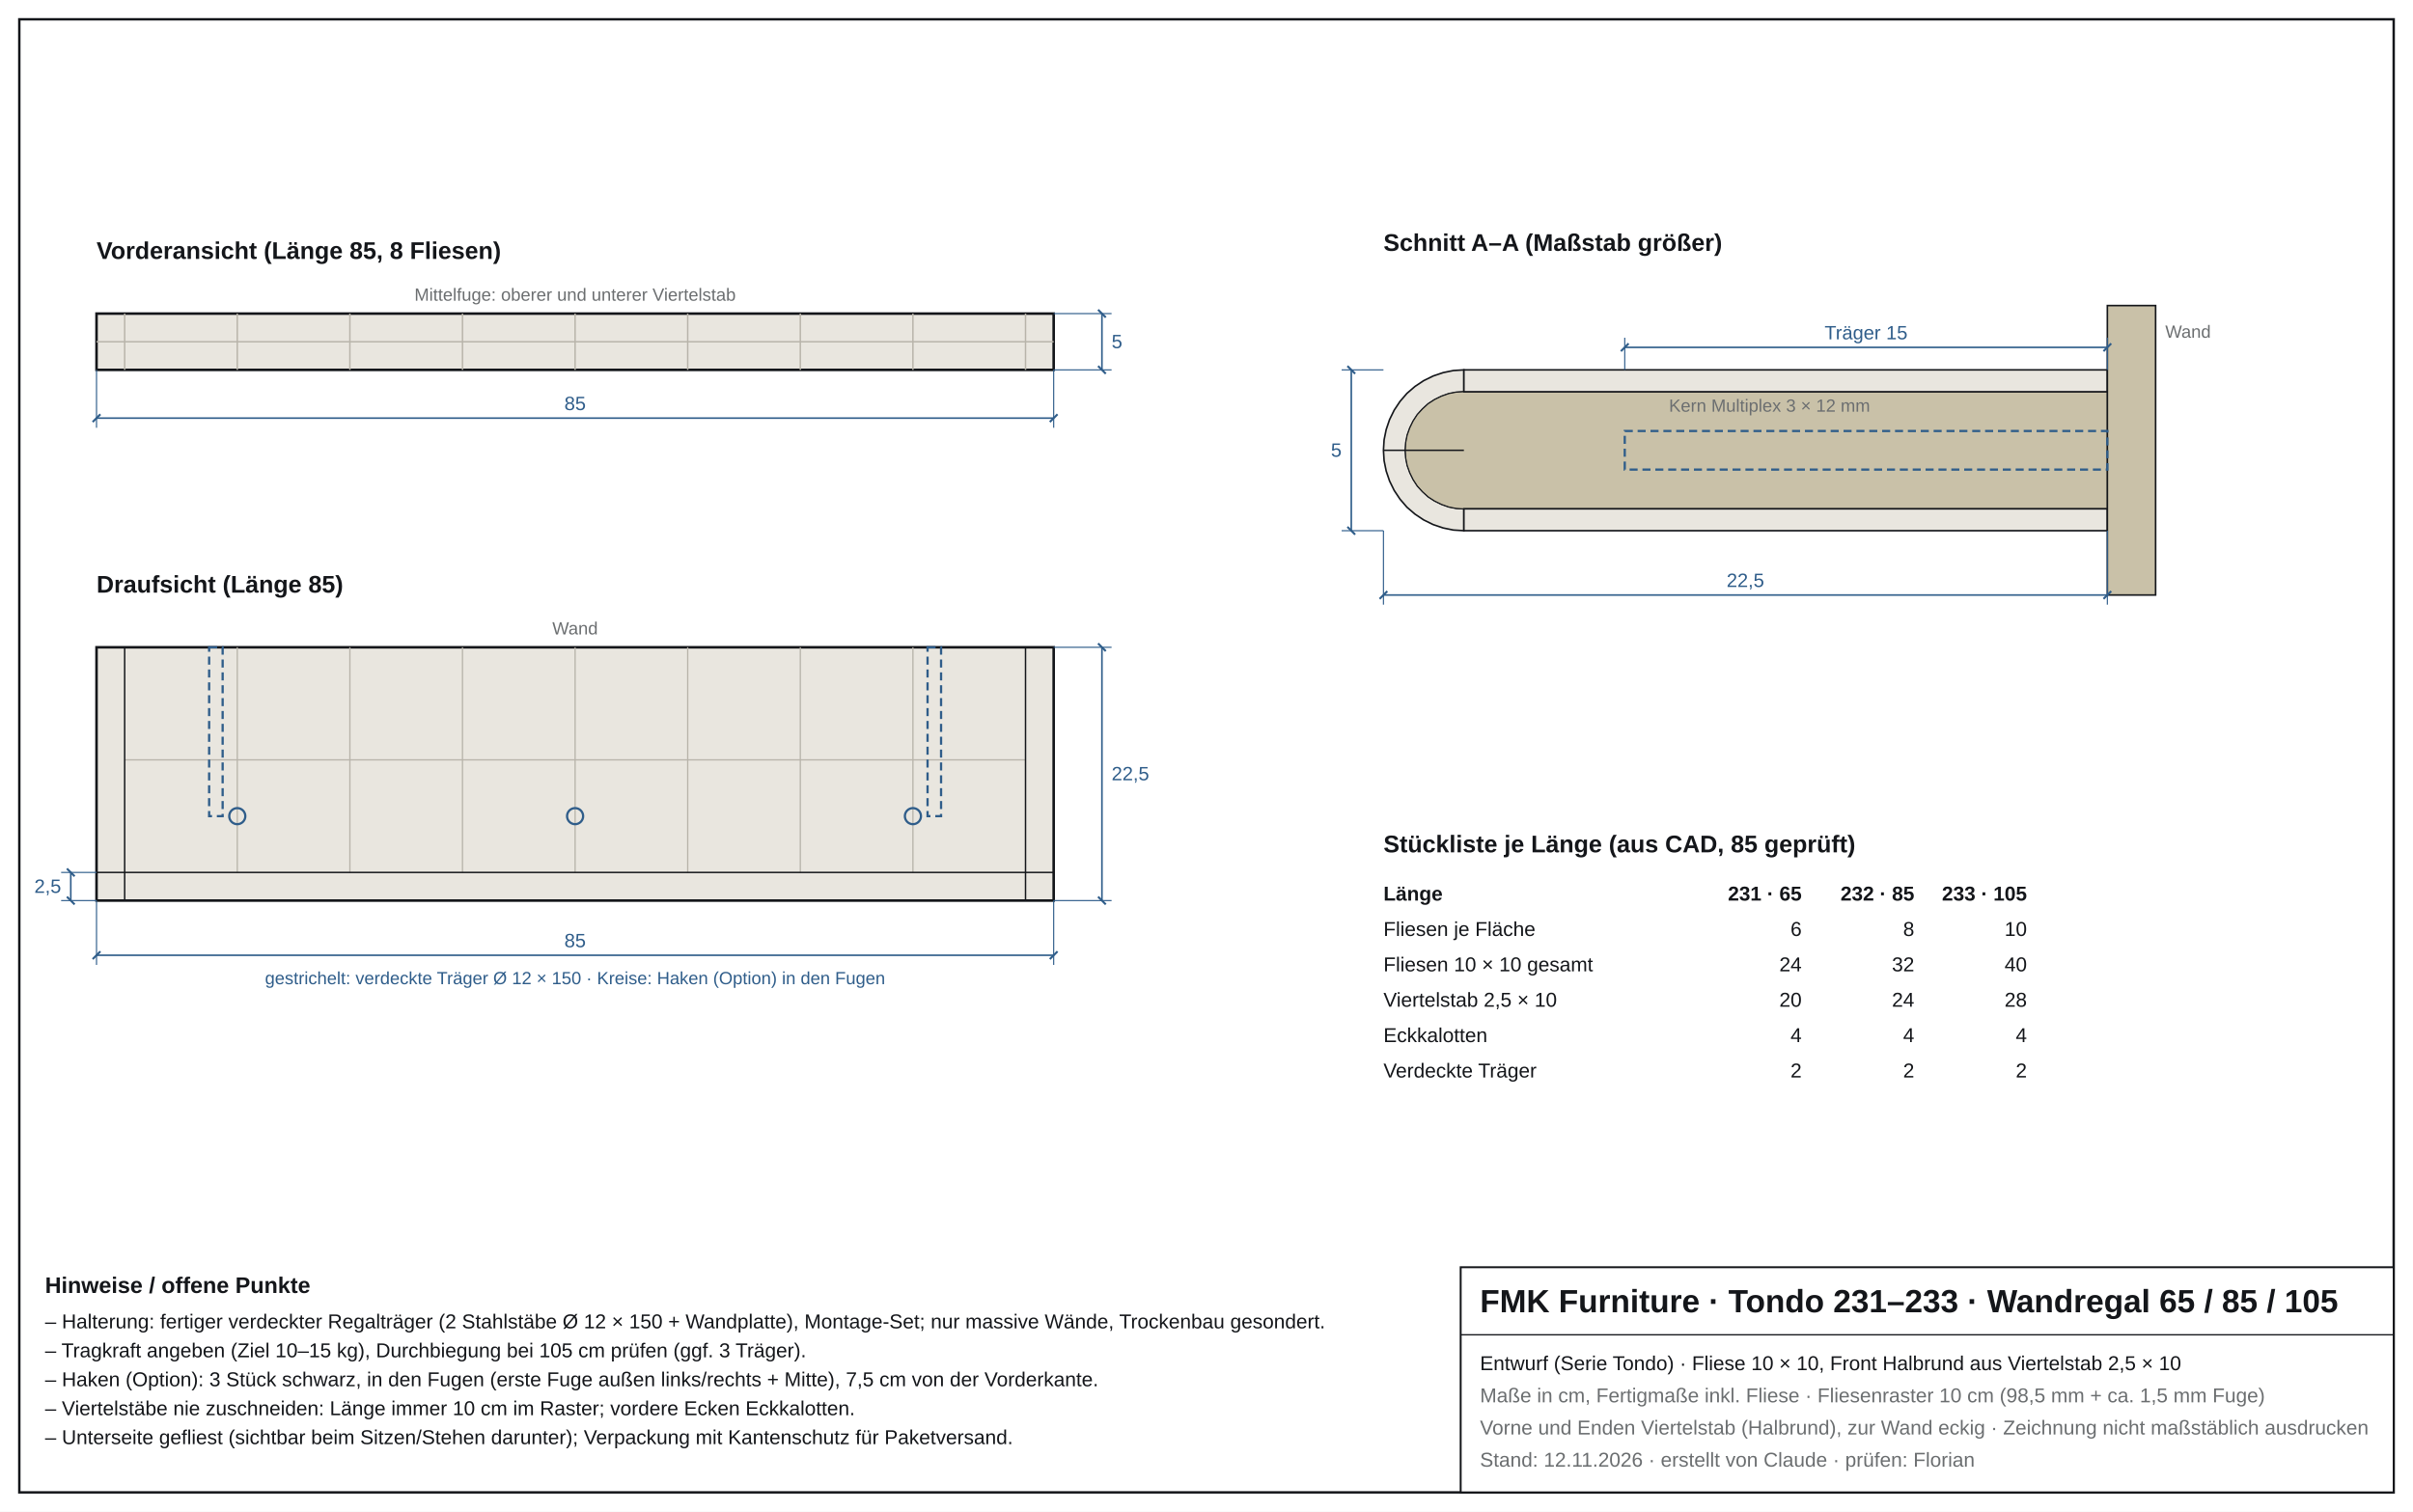
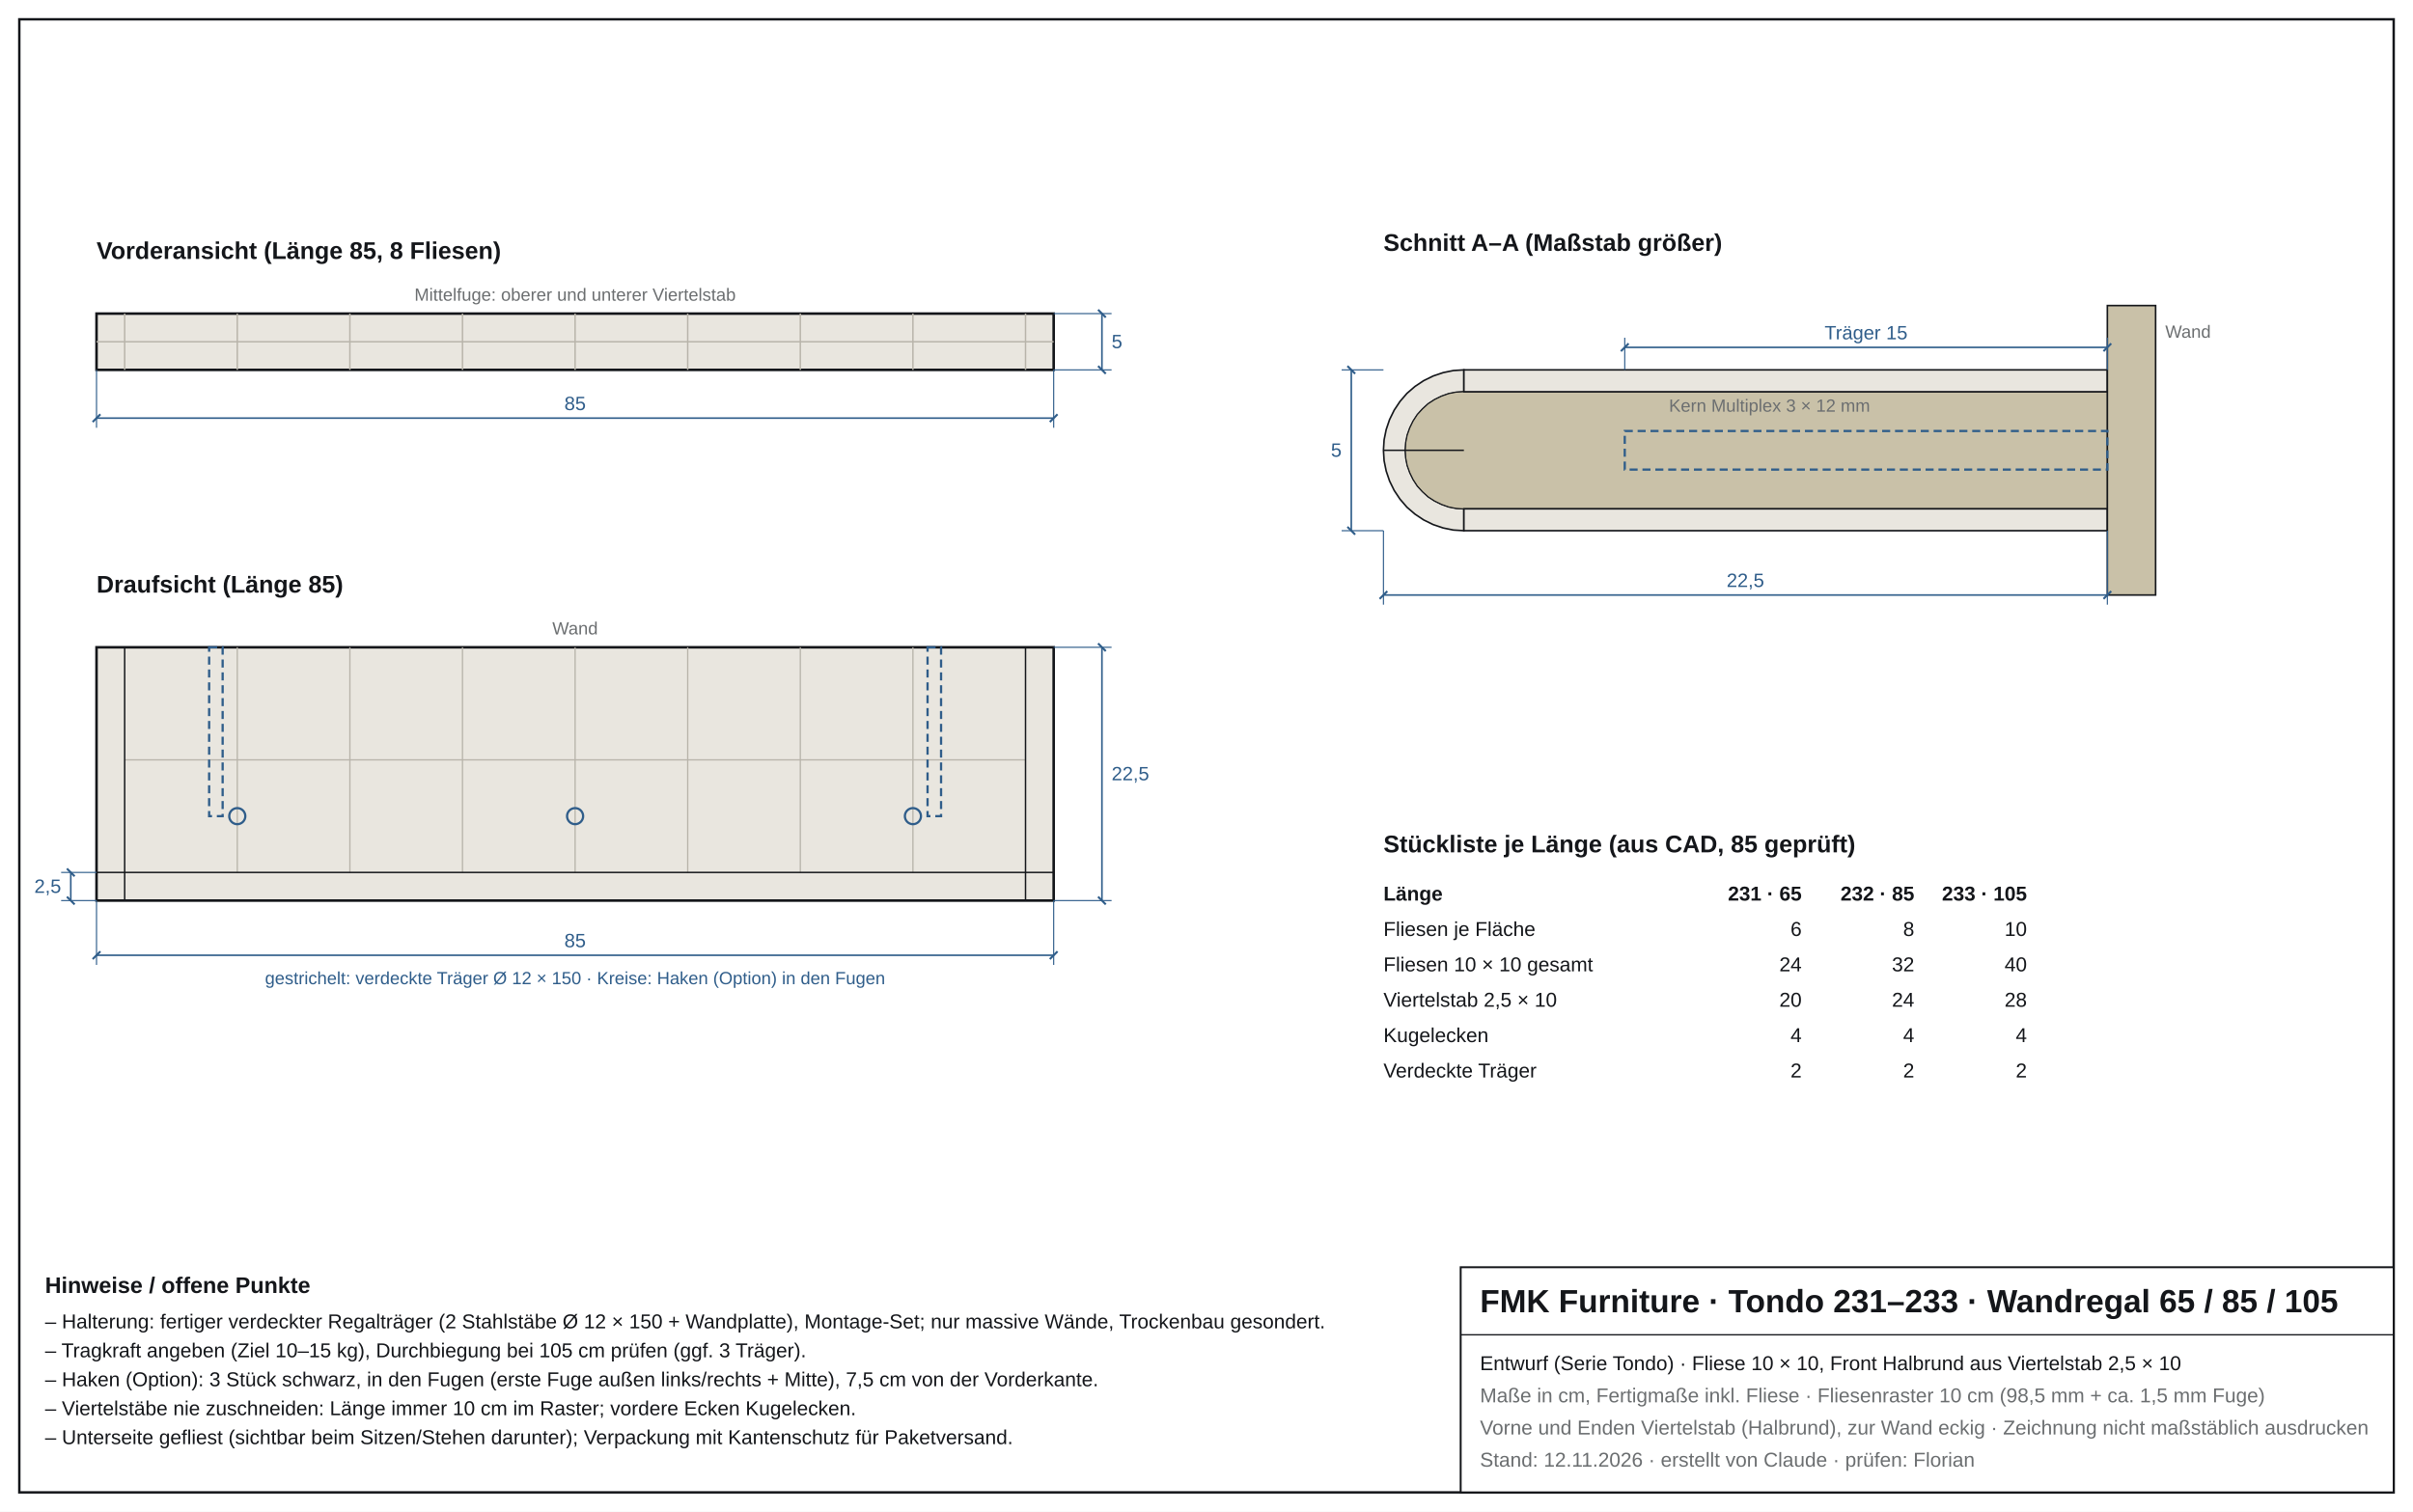
<svg xmlns="http://www.w3.org/2000/svg" viewBox="0 0 1500 940" width="1500" height="940" font-family="Arial, Helvetica, sans-serif">
  <defs>
    <marker id="tick" viewBox="0 0 10 10" refX="5" refY="5" markerWidth="8" markerHeight="8" orient="auto">
      <path d="M2 8 L8 2" stroke="#2F5D8A" stroke-width="1.6" />
    </marker>
    <pattern id="hatch" width="8" height="8" patternUnits="userSpaceOnUse" patternTransform="rotate(45)">
      <line x1="0" y1="0" x2="0" y2="8" stroke="#C9C1A8" stroke-width="2" />
    </pattern>
  </defs>
  <rect x="0" y="0" width="100%" height="100%" fill="#FFFFFF" />
  <rect x="12" y="12" width="1476" height="916" fill="none" stroke="#14161A" stroke-width="1.5" />
  <rect x="60.0" y="195.0" width="595.0" height="35.0" fill="#E9E6DF" stroke="#14161A" stroke-width="1.6" />
  <line x1="77.5" y1="230.0" x2="77.5" y2="195.0" stroke="#B8B4AA" stroke-width="0.9" />
  <line x1="147.5" y1="230.0" x2="147.5" y2="195.0" stroke="#B8B4AA" stroke-width="0.9" />
  <line x1="217.5" y1="230.0" x2="217.5" y2="195.0" stroke="#B8B4AA" stroke-width="0.9" />
  <line x1="287.5" y1="230.0" x2="287.5" y2="195.0" stroke="#B8B4AA" stroke-width="0.9" />
  <line x1="357.5" y1="230.0" x2="357.5" y2="195.0" stroke="#B8B4AA" stroke-width="0.9" />
  <line x1="427.5" y1="230.0" x2="427.5" y2="195.0" stroke="#B8B4AA" stroke-width="0.9" />
  <line x1="497.5" y1="230.0" x2="497.5" y2="195.0" stroke="#B8B4AA" stroke-width="0.9" />
  <line x1="567.5" y1="230.0" x2="567.5" y2="195.0" stroke="#B8B4AA" stroke-width="0.9" />
  <line x1="637.5" y1="230.0" x2="637.5" y2="195.0" stroke="#B8B4AA" stroke-width="0.9" />
  <line x1="60.0" y1="212.5" x2="655.0" y2="212.5" stroke="#B8B4AA" stroke-width="0.9" />
  <text x="60.0" y="161.0" font-size="15" text-anchor="start" font-weight="bold" fill="#14161A">Vorderansicht (Länge 85, 8 Fliesen)</text>
  <line x1="60.0" y1="230.0" x2="60.0" y2="266.0" stroke="#2F5D8A" stroke-width="0.7" />
  <line x1="655.0" y1="230.0" x2="655.0" y2="266.0" stroke="#2F5D8A" stroke-width="0.7" />
  <line x1="60.0" y1="260.0" x2="655.0" y2="260.0" stroke="#2F5D8A" stroke-width="1" marker-start="url(#tick)" marker-end="url(#tick)" />
  <text x="357.5" y="255.0" font-size="12" text-anchor="middle" font-weight="normal" fill="#2F5D8A">85</text>
  <line x1="655.0" y1="230.0" x2="691.0" y2="230.0" stroke="#2F5D8A" stroke-width="0.7" />
  <line x1="655.0" y1="195.0" x2="691.0" y2="195.0" stroke="#2F5D8A" stroke-width="0.7" />
  <line x1="685.0" y1="230.0" x2="685.0" y2="195.0" stroke="#2F5D8A" stroke-width="1" marker-start="url(#tick)" marker-end="url(#tick)" />
  <text x="691.0" y="216.5" font-size="12" text-anchor="start" font-weight="normal" fill="#2F5D8A">5</text>
  <text x="357.5" y="187.0" font-size="11" text-anchor="middle" font-weight="normal" fill="#6B6E70">Mittelfuge: oberer und unterer Viertelstab</text>
  <rect x="60.0" y="402.5" width="595.0" height="157.5" fill="#E9E6DF" stroke="#14161A" stroke-width="1.6" />
  <line x1="147.5" y1="542.5" x2="147.5" y2="402.5" stroke="#B8B4AA" stroke-width="0.8" />
  <line x1="217.5" y1="542.5" x2="217.5" y2="402.5" stroke="#B8B4AA" stroke-width="0.8" />
  <line x1="287.5" y1="542.5" x2="287.5" y2="402.5" stroke="#B8B4AA" stroke-width="0.8" />
  <line x1="357.5" y1="542.5" x2="357.5" y2="402.5" stroke="#B8B4AA" stroke-width="0.8" />
  <line x1="427.5" y1="542.5" x2="427.5" y2="402.5" stroke="#B8B4AA" stroke-width="0.8" />
  <line x1="497.5" y1="542.5" x2="497.5" y2="402.5" stroke="#B8B4AA" stroke-width="0.8" />
  <line x1="567.5" y1="542.5" x2="567.5" y2="402.5" stroke="#B8B4AA" stroke-width="0.8" />
  <line x1="77.5" y1="472.5" x2="637.5" y2="472.5" stroke="#B8B4AA" stroke-width="0.8" />
  <line x1="77.5" y1="560.0" x2="77.5" y2="402.5" stroke="#14161A" stroke-width="0.9" />
  <line x1="637.5" y1="560.0" x2="637.5" y2="402.5" stroke="#14161A" stroke-width="0.9" />
  <line x1="60.0" y1="542.5" x2="655.0" y2="542.5" stroke="#14161A" stroke-width="0.9" />
  <rect x="130.0" y="402.5" width="8.4" height="105.0" fill="none" stroke="#2F5D8A" stroke-width="1.4" stroke-dasharray="5 3" />
  <rect x="576.6" y="402.5" width="8.4" height="105.0" fill="none" stroke="#2F5D8A" stroke-width="1.4" stroke-dasharray="5 3" />
  <circle cx="147.5" cy="507.5" r="5" fill="none" stroke="#2F5D8A" stroke-width="1.4" />
  <circle cx="357.5" cy="507.5" r="5" fill="none" stroke="#2F5D8A" stroke-width="1.4" />
  <circle cx="567.5" cy="507.5" r="5" fill="none" stroke="#2F5D8A" stroke-width="1.4" />
  <text x="60.0" y="368.5" font-size="15" text-anchor="start" font-weight="bold" fill="#14161A">Draufsicht (Länge 85)</text>
  <line x1="60.0" y1="560.0" x2="60.0" y2="600.0" stroke="#2F5D8A" stroke-width="0.7" />
  <line x1="655.0" y1="560.0" x2="655.0" y2="600.0" stroke="#2F5D8A" stroke-width="0.7" />
  <line x1="60.0" y1="594.0" x2="655.0" y2="594.0" stroke="#2F5D8A" stroke-width="1" marker-start="url(#tick)" marker-end="url(#tick)" />
  <text x="357.5" y="589.0" font-size="12" text-anchor="middle" font-weight="normal" fill="#2F5D8A">85</text>
  <line x1="655.0" y1="560.0" x2="691.0" y2="560.0" stroke="#2F5D8A" stroke-width="0.7" />
  <line x1="655.0" y1="402.5" x2="691.0" y2="402.5" stroke="#2F5D8A" stroke-width="0.7" />
  <line x1="685.0" y1="560.0" x2="685.0" y2="402.5" stroke="#2F5D8A" stroke-width="1" marker-start="url(#tick)" marker-end="url(#tick)" />
  <text x="691.0" y="485.2" font-size="12" text-anchor="start" font-weight="normal" fill="#2F5D8A">22,5</text>
  <line x1="60.0" y1="560.0" x2="38.0" y2="560.0" stroke="#2F5D8A" stroke-width="0.7" />
  <line x1="60.0" y1="542.5" x2="38.0" y2="542.5" stroke="#2F5D8A" stroke-width="0.7" />
  <line x1="44.0" y1="560.0" x2="44.0" y2="542.5" stroke="#2F5D8A" stroke-width="1" marker-start="url(#tick)" marker-end="url(#tick)" />
  <text x="38.0" y="555.2" font-size="12" text-anchor="end" font-weight="normal" fill="#2F5D8A">2,5</text>
  <text x="357.5" y="394.5" font-size="11" text-anchor="middle" font-weight="normal" fill="#6B6E70">Wand</text>
  <text x="357.5" y="612.0" font-size="11" text-anchor="middle" font-weight="normal" fill="#2F5D8A">gestrichelt: verdeckte Träger Ø 12 × 150 · Kreise: Haken (Option) in den Fugen</text>
  <polygon points="910.0,230.0 903.5,230.4 897.1,231.7 890.9,233.8 885.0,236.7 879.6,240.3 874.6,244.6 870.3,249.6 866.7,255.0 863.8,260.9 861.7,267.1 860.4,273.5 860.0,280.0 860.4,286.5 861.7,292.9 863.8,299.1 866.7,305.0 870.3,310.4 874.6,315.4 879.6,319.7 885.0,323.3 890.9,326.2 897.1,328.3 903.5,329.6 910.0,330.0 910.0,316.4 905.2,316.1 900.6,315.2 896.1,313.6 891.8,311.5 887.8,308.9 884.3,305.7 881.1,302.2 878.5,298.2 876.4,293.9 874.8,289.4 873.9,284.8 873.6,280.0 873.9,275.2 874.8,270.6 876.4,266.1 878.5,261.8 881.1,257.8 884.3,254.3 887.8,251.1 891.8,248.5 896.1,246.4 900.6,244.8 905.2,243.9 910.0,243.6" fill="#E9E6DF" stroke="#14161A" stroke-width="1" />
  <polygon points="910.0,243.6 905.2,243.9 900.6,244.8 896.1,246.4 891.8,248.5 887.8,251.1 884.3,254.3 881.1,257.8 878.5,261.8 876.4,266.1 874.8,270.6 873.9,275.2 873.6,280.0 873.9,284.8 874.8,289.4 876.4,293.9 878.5,298.2 881.1,302.2 884.3,305.7 887.8,308.9 891.8,311.5 896.1,313.6 900.6,315.2 905.2,316.1 910.0,316.4 1310.0,316.4 1310.0,243.6" fill="#C9C1A8" stroke="#14161A" stroke-width="0.6" />
  <rect x="910.0" y="230.0" width="400.0" height="13.6" fill="#E9E6DF" stroke="#14161A" stroke-width="1" />
  <rect x="910.0" y="316.4" width="400.0" height="13.6" fill="#E9E6DF" stroke="#14161A" stroke-width="1" />
  <rect x="1310.0" y="190.0" width="30.0" height="180.0" fill="#C9C1A8" stroke="#14161A" stroke-width="1" />
  <rect x="1010.0" y="268.0" width="300.0" height="24.0" fill="none" stroke="#2F5D8A" stroke-width="1.4" stroke-dasharray="5 3" />
  <line x1="910.0" y1="280.0" x2="860.0" y2="280.0" stroke="#14161A" stroke-width="0.9" />
  <text x="860.0" y="156.0" font-size="15" text-anchor="start" font-weight="bold" fill="#14161A">Schnitt A–A (Maßstab größer)</text>
  <line x1="860.0" y1="330.0" x2="860.0" y2="376.0" stroke="#2F5D8A" stroke-width="0.7" />
  <line x1="1310.0" y1="330.0" x2="1310.0" y2="376.0" stroke="#2F5D8A" stroke-width="0.7" />
  <line x1="860.0" y1="370.0" x2="1310.0" y2="370.0" stroke="#2F5D8A" stroke-width="1" marker-start="url(#tick)" marker-end="url(#tick)" />
  <text x="1085.0" y="365.0" font-size="12" text-anchor="middle" font-weight="normal" fill="#2F5D8A">22,5</text>
  <line x1="860.0" y1="330.0" x2="834.0" y2="330.0" stroke="#2F5D8A" stroke-width="0.7" />
  <line x1="860.0" y1="230.0" x2="834.0" y2="230.0" stroke="#2F5D8A" stroke-width="0.7" />
  <line x1="840.0" y1="330.0" x2="840.0" y2="230.0" stroke="#2F5D8A" stroke-width="1" marker-start="url(#tick)" marker-end="url(#tick)" />
  <text x="834.0" y="284.0" font-size="12" text-anchor="end" font-weight="normal" fill="#2F5D8A">5</text>
  <line x1="1010.0" y1="230.0" x2="1010.0" y2="210.0" stroke="#2F5D8A" stroke-width="0.7" />
  <line x1="1310.0" y1="230.0" x2="1310.0" y2="210.0" stroke="#2F5D8A" stroke-width="0.7" />
  <line x1="1010.0" y1="216.0" x2="1310.0" y2="216.0" stroke="#2F5D8A" stroke-width="1" marker-start="url(#tick)" marker-end="url(#tick)" />
  <text x="1160.0" y="211.0" font-size="12" text-anchor="middle" font-weight="normal" fill="#2F5D8A">Träger 15</text>
  <text x="1100.0" y="256.0" font-size="11" text-anchor="middle" font-weight="normal" fill="#6B6E70">Kern Multiplex 3 × 12 mm</text>
  <text x="1346.0" y="210.0" font-size="11" text-anchor="start" font-weight="normal" fill="#6B6E70">Wand</text>
  <text x="860.0" y="530.0" font-size="15" text-anchor="start" font-weight="bold" fill="#14161A">Stückliste je Länge (aus CAD, 85 geprüft)</text>
  <text x="860.0" y="560.0" font-size="12.5" text-anchor="start" font-weight="bold" fill="#14161A">Länge</text>
  <text x="1120.0" y="560.0" font-size="12.5" text-anchor="end" font-weight="bold" fill="#14161A">231 · 65</text>
  <text x="1190.0" y="560.0" font-size="12.5" text-anchor="end" font-weight="bold" fill="#14161A">232 · 85</text>
  <text x="1260.0" y="560.0" font-size="12.5" text-anchor="end" font-weight="bold" fill="#14161A">233 · 105</text>
  <text x="860.0" y="582.0" font-size="12.5" text-anchor="start" font-weight="normal" fill="#14161A">Fliesen je Fläche</text>
  <text x="1120.0" y="582.0" font-size="12.5" text-anchor="end" font-weight="normal" fill="#14161A">6</text>
  <text x="1190.0" y="582.0" font-size="12.5" text-anchor="end" font-weight="normal" fill="#14161A">8</text>
  <text x="1260.0" y="582.0" font-size="12.5" text-anchor="end" font-weight="normal" fill="#14161A">10</text>
  <text x="860.0" y="604.0" font-size="12.5" text-anchor="start" font-weight="normal" fill="#14161A">Fliesen 10 × 10 gesamt</text>
  <text x="1120.0" y="604.0" font-size="12.5" text-anchor="end" font-weight="normal" fill="#14161A">24</text>
  <text x="1190.0" y="604.0" font-size="12.5" text-anchor="end" font-weight="normal" fill="#14161A">32</text>
  <text x="1260.0" y="604.0" font-size="12.5" text-anchor="end" font-weight="normal" fill="#14161A">40</text>
  <text x="860.0" y="626.0" font-size="12.5" text-anchor="start" font-weight="normal" fill="#14161A">Viertelstab 2,5 × 10</text>
  <text x="1120.0" y="626.0" font-size="12.5" text-anchor="end" font-weight="normal" fill="#14161A">20</text>
  <text x="1190.0" y="626.0" font-size="12.5" text-anchor="end" font-weight="normal" fill="#14161A">24</text>
  <text x="1260.0" y="626.0" font-size="12.5" text-anchor="end" font-weight="normal" fill="#14161A">28</text>
-   <text x="860.0" y="648.0" font-size="12.5" text-anchor="start" font-weight="normal" fill="#14161A">Eckkalotten</text>
+   <text x="860.0" y="648.0" font-size="12.5" text-anchor="start" font-weight="normal" fill="#14161A">Kugelecken</text>
  <text x="1120.0" y="648.0" font-size="12.5" text-anchor="end" font-weight="normal" fill="#14161A">4</text>
  <text x="1190.0" y="648.0" font-size="12.5" text-anchor="end" font-weight="normal" fill="#14161A">4</text>
  <text x="1260.0" y="648.0" font-size="12.5" text-anchor="end" font-weight="normal" fill="#14161A">4</text>
  <text x="860.0" y="670.0" font-size="12.5" text-anchor="start" font-weight="normal" fill="#14161A">Verdeckte Träger</text>
  <text x="1120.0" y="670.0" font-size="12.5" text-anchor="end" font-weight="normal" fill="#14161A">2</text>
  <text x="1190.0" y="670.0" font-size="12.5" text-anchor="end" font-weight="normal" fill="#14161A">2</text>
  <text x="1260.0" y="670.0" font-size="12.5" text-anchor="end" font-weight="normal" fill="#14161A">2</text>
  <rect x="908" y="788" width="580" height="140" fill="#FFFFFF" stroke="#14161A" stroke-width="1.2" />
  <line x1="908" y1="830" x2="1488" y2="830" stroke="#14161A" stroke-width="0.8" />
  <text x="920" y="816" font-size="20" font-weight="bold" fill="#14161A">FMK Furniture · Tondo 231–233 · Wandregal 65 / 85 / 105</text>
  <text x="920" y="852" font-size="12.5" fill="#14161A">Entwurf (Serie Tondo) · Fliese 10 × 10, Front Halbrund aus Viertelstab 2,5 × 10</text>
  <text x="920" y="872" font-size="12.5" fill="#6B6E70">Maße in cm, Fertigmaße inkl. Fliese · Fliesenraster 10 cm (98,5 mm + ca. 1,5 mm Fuge)</text>
  <text x="920" y="892" font-size="12.5" fill="#6B6E70">Vorne und Enden Viertelstab (Halbrund), zur Wand eckig · Zeichnung nicht maßstäblich ausdrucken</text>
  <text x="920" y="912" font-size="12.5" fill="#6B6E70">Stand: 12.11.2026 · erstellt von Claude · prüfen: Florian</text>
  <text x="28" y="804" font-size="14" font-weight="bold" fill="#14161A">Hinweise / offene Punkte</text>
  <text x="28" y="826" font-size="12.5" fill="#14161A">– Halterung: fertiger verdeckter Regalträger (2 Stahlstäbe Ø 12 × 150 + Wandplatte), Montage-Set; nur massive Wände, Trockenbau gesondert.</text>
  <text x="28" y="844" font-size="12.5" fill="#14161A">– Tragkraft angeben (Ziel 10–15 kg), Durchbiegung bei 105 cm prüfen (ggf. 3 Träger).</text>
  <text x="28" y="862" font-size="12.5" fill="#14161A">– Haken (Option): 3 Stück schwarz, in den Fugen (erste Fuge außen links/rechts + Mitte), 7,5 cm von der Vorderkante.</text>
-   <text x="28" y="880" font-size="12.5" fill="#14161A">– Viertelstäbe nie zuschneiden: Länge immer 10 cm im Raster; vordere Ecken Eckkalotten.</text>
+   <text x="28" y="880" font-size="12.5" fill="#14161A">– Viertelstäbe nie zuschneiden: Länge immer 10 cm im Raster; vordere Ecken Kugelecken.</text>
  <text x="28" y="898" font-size="12.5" fill="#14161A">– Unterseite gefliest (sichtbar beim Sitzen/Stehen darunter); Verpackung mit Kantenschutz für Paketversand.</text>
</svg>
